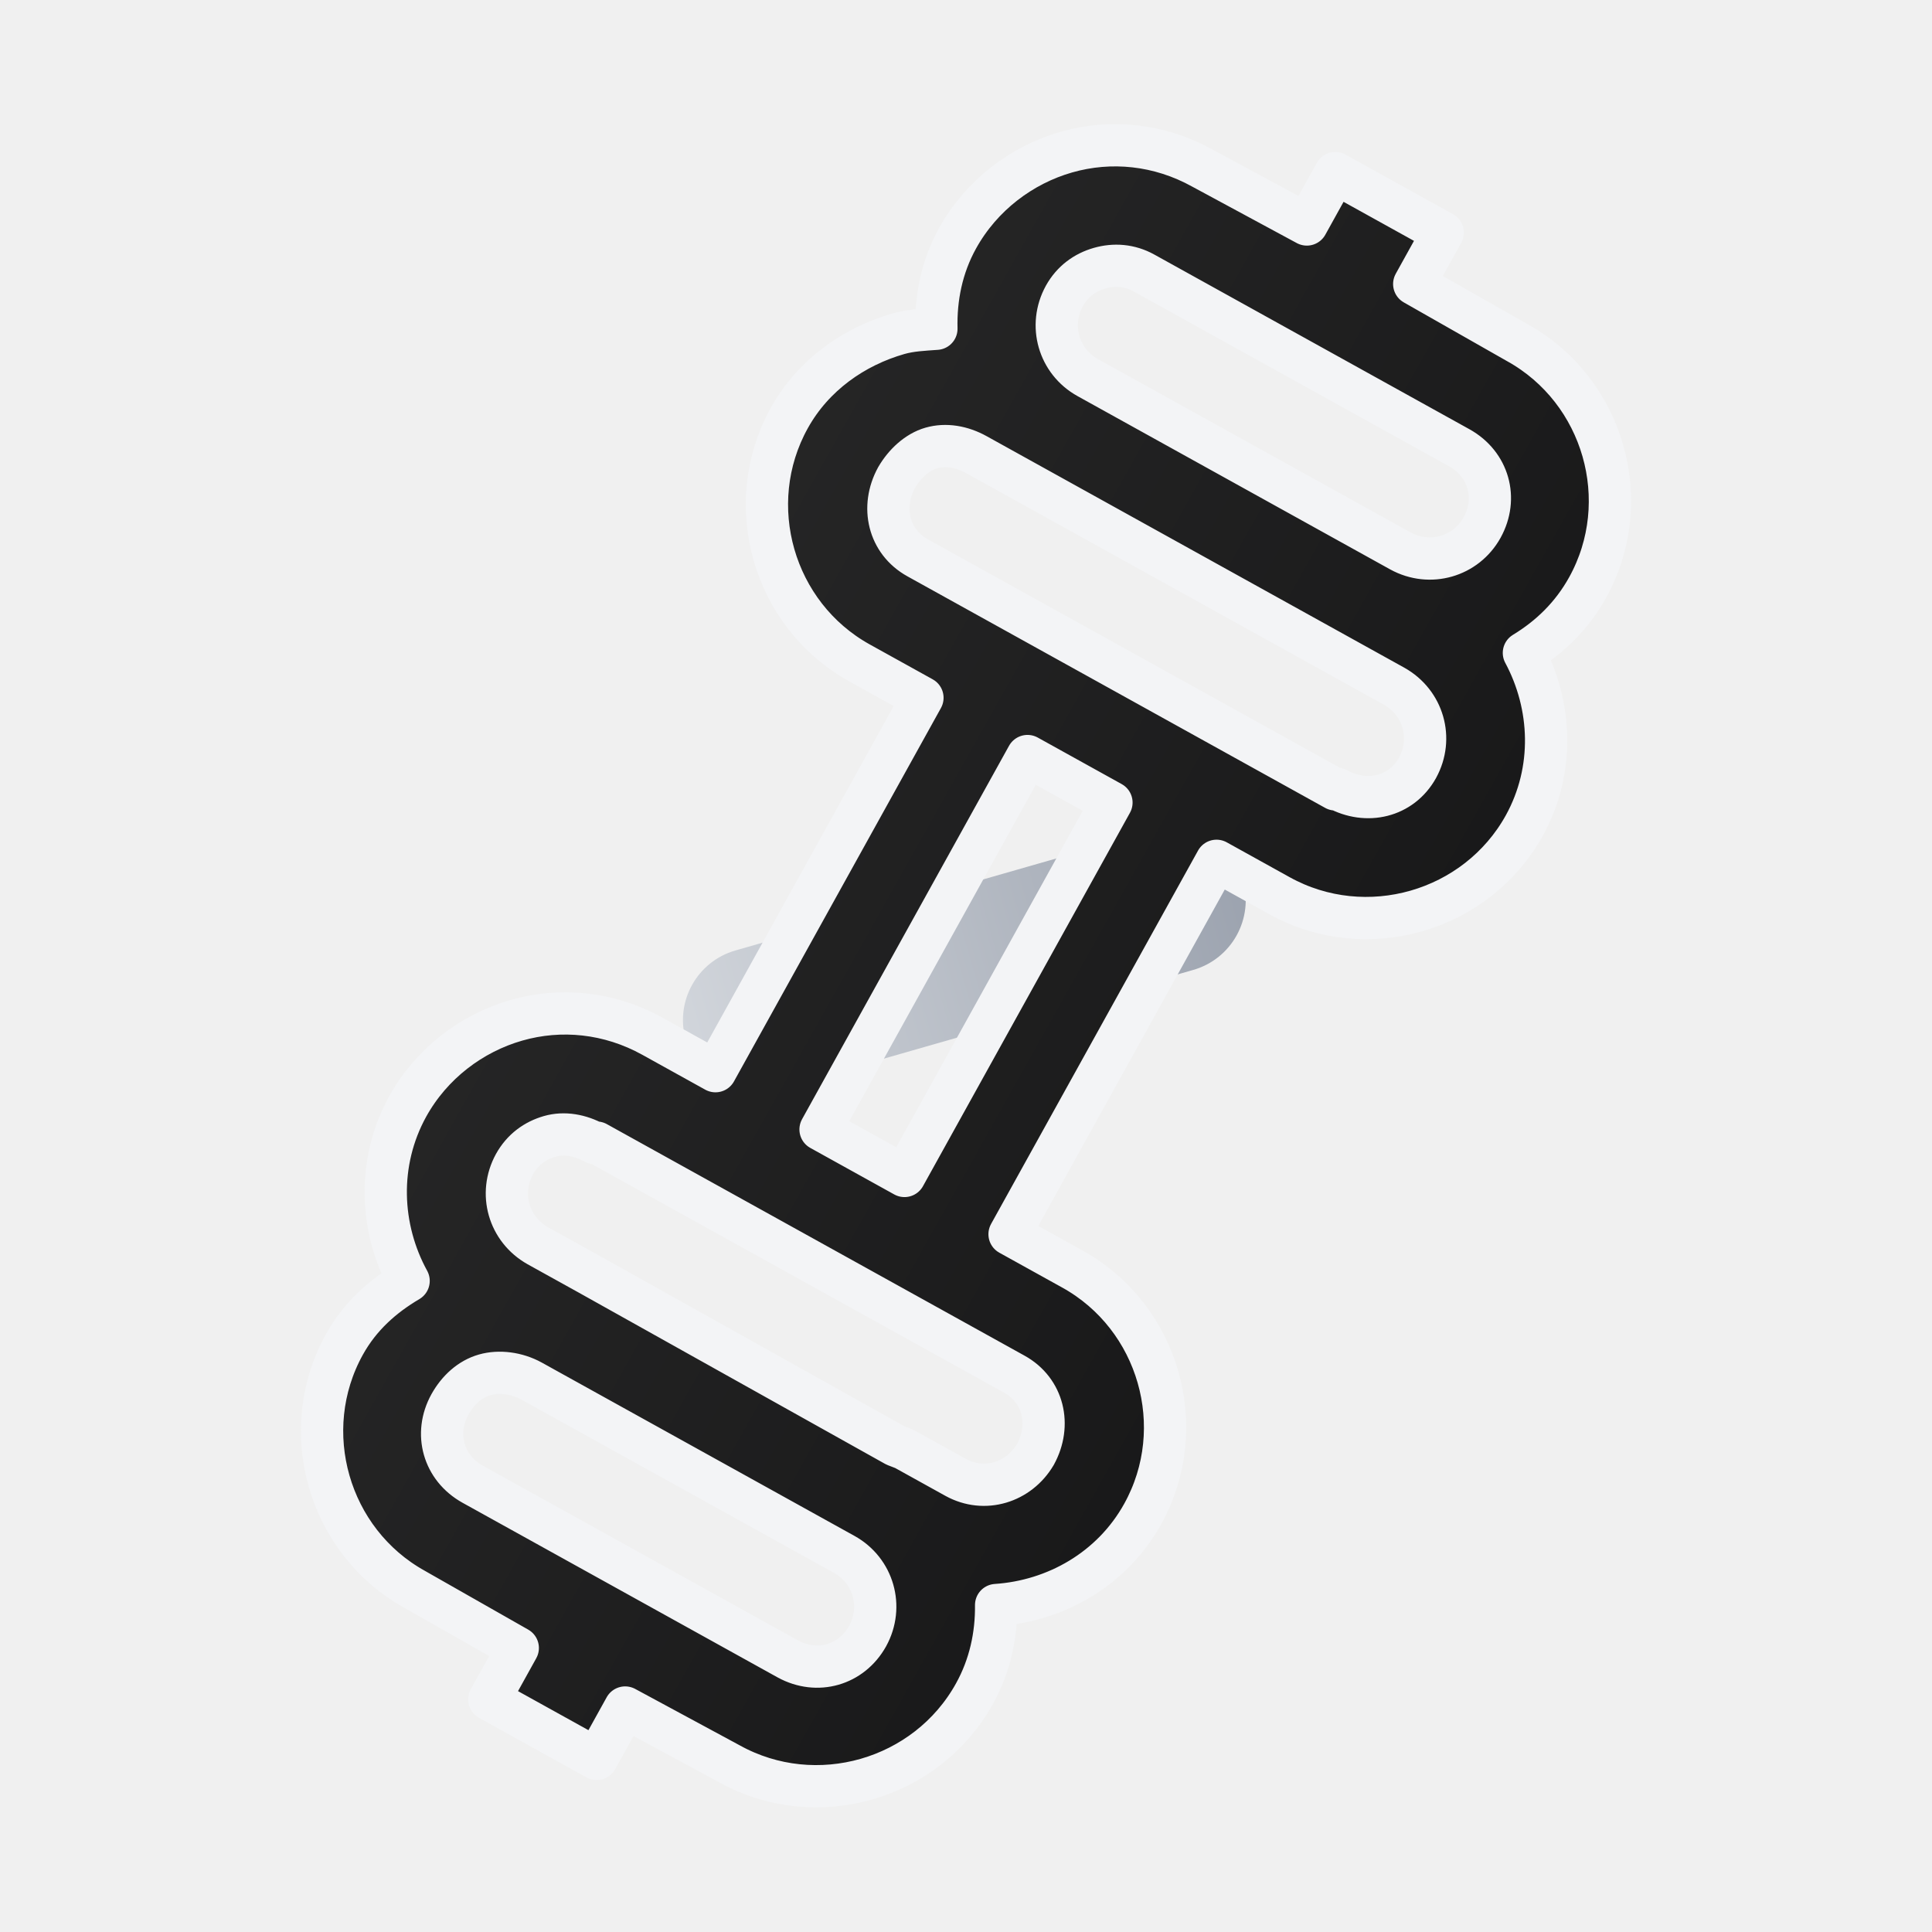
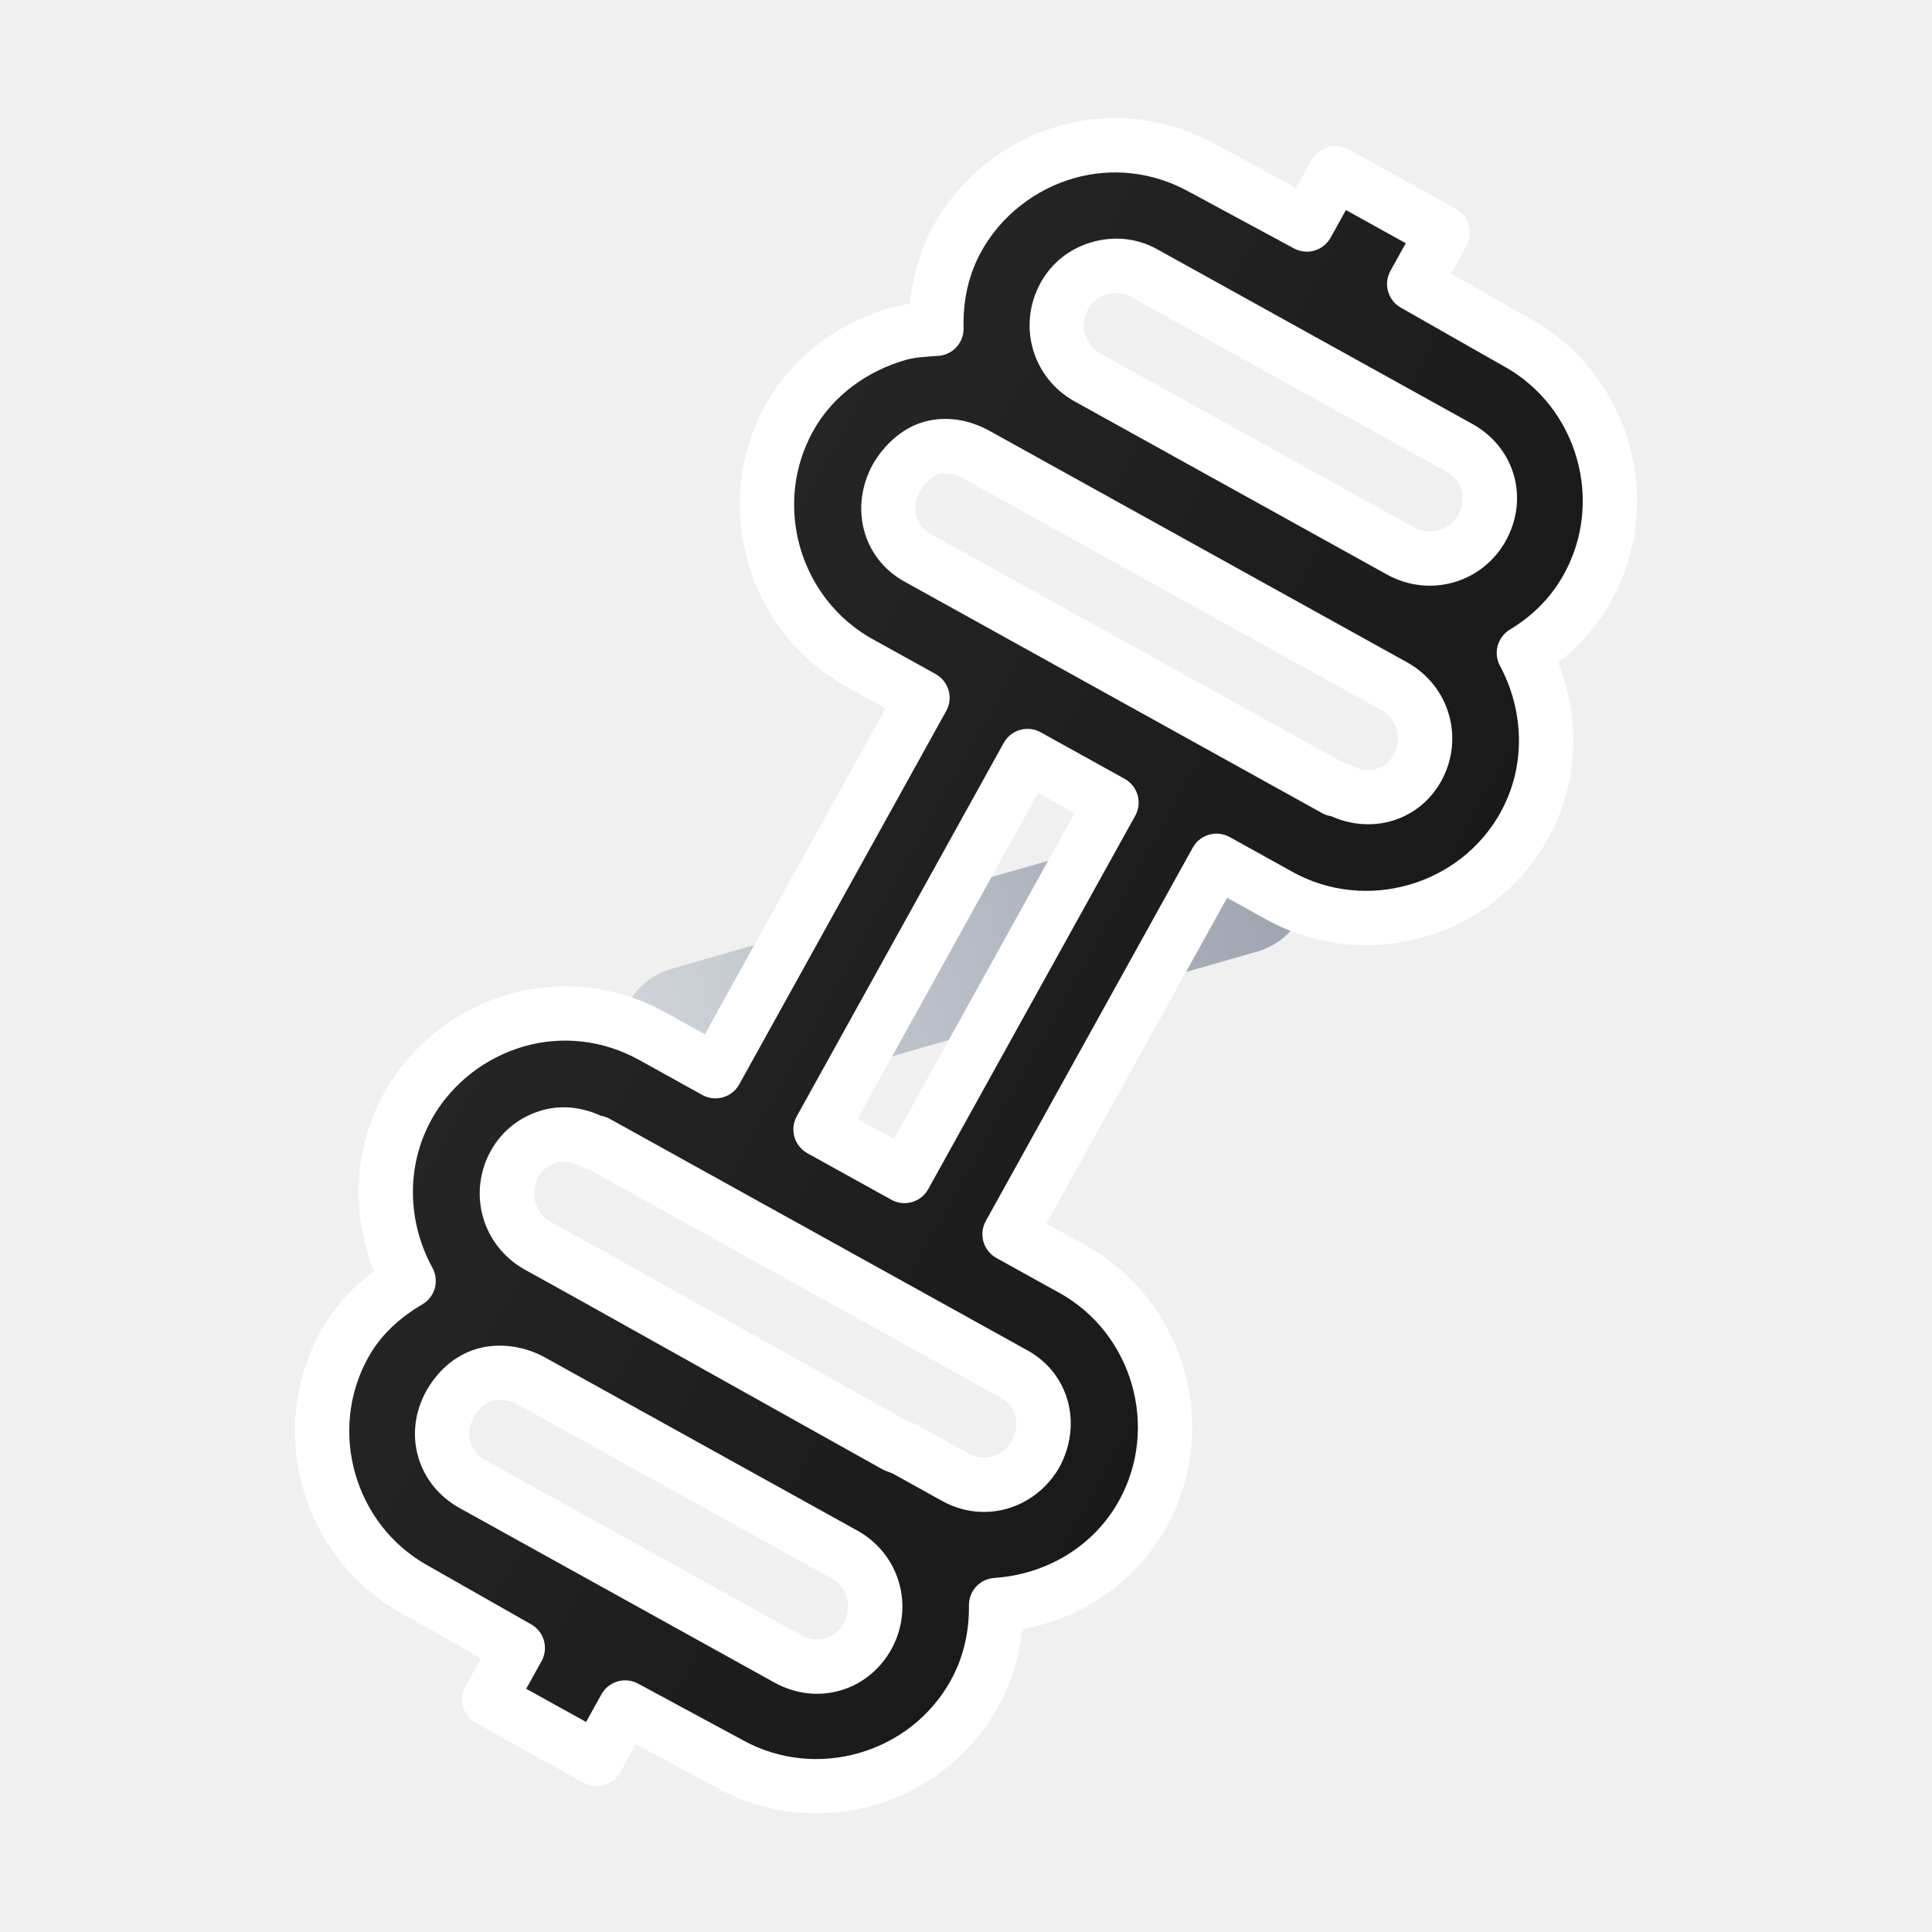
- <svg xmlns="http://www.w3.org/2000/svg" viewBox="0 0 32 32" role="img" aria-label="Sportshop dumbbell">
+ <svg xmlns="http://www.w3.org/2000/svg" viewBox="0 0 32 32" role="img" aria-label="Classic dumbbell">
  <defs>
    <linearGradient id="dumbbellFill" x1="0%" y1="0%" x2="100%" y2="100%">
      <stop offset="0%" stop-color="#2f2f2f" />
      <stop offset="100%" stop-color="#0f0f10" />
    </linearGradient>
    <linearGradient id="handleFill" x1="0%" y1="0%" x2="100%" y2="0%">
      <stop offset="0%" stop-color="#d1d5db" />
      <stop offset="100%" stop-color="#9ca3af" />
    </linearGradient>
  </defs>
  <g transform="rotate(-16 16 16)">
-     <rect x="11.2" y="14.7" width="9.6" height="2.4" rx="1.2" fill="url(#handleFill)" />
-     <path d="M 21.312 3.5 C 20.547 3.5 19.766 3.797 19.188 4.375 C 18.805 4.758 18.566 5.227 18.438 5.719 C 18.23 5.676 18.027 5.625 17.812 5.625 C 17.047 5.625 16.266 5.891 15.688 6.469 C 14.531 7.625 14.531 9.531 15.688 10.688 L 16.531 11.531 L 11.531 16.531 L 10.688 15.688 C 10.109 15.109 9.359 14.812 8.594 14.812 C 7.828 14.812 7.047 15.109 6.469 15.688 C 5.723 16.438 5.469 17.5 5.688 18.469 C 5.207 18.594 4.754 18.809 4.375 19.188 C 3.219 20.344 3.219 22.25 4.375 23.406 L 4.406 23.438 L 5.75 24.812 L 5.062 25.5 L 6.5 26.938 L 7.188 26.25 L 8.594 27.625 C 9.75 28.781 11.656 28.781 12.812 27.625 C 13.188 27.25 13.43 26.793 13.562 26.312 C 14.523 26.52 15.57 26.273 16.312 25.531 C 17.469 24.375 17.469 22.469 16.312 21.312 L 15.469 20.469 L 20.469 15.469 L 21.312 16.312 C 22.469 17.469 24.375 17.469 25.531 16.312 C 26.27 15.57 26.52 14.523 26.312 13.562 C 26.797 13.43 27.246 13.191 27.625 12.812 C 28.781 11.656 28.781 9.75 27.625 8.594 L 26.25 7.188 L 26.938 6.5 L 25.5 5.062 L 24.812 5.75 L 23.406 4.375 C 22.828 3.797 22.078 3.5 21.312 3.5 Z M 21.312 5.5 C 21.562 5.5 21.805 5.586 22 5.781 L 26.219 10 C 26.613 10.395 26.609 10.984 26.219 11.375 C 25.828 11.766 25.207 11.766 24.812 11.375 L 20.625 7.188 C 20.234 6.797 20.234 6.176 20.625 5.781 C 20.82 5.586 21.062 5.5 21.312 5.5 Z M 17.812 7.594 C 18.062 7.594 18.305 7.711 18.5 7.906 L 24.094 13.5 C 24.484 13.895 24.484 14.512 24.094 14.906 C 23.703 15.297 23.113 15.266 22.719 14.875 L 22.688 14.875 L 17.094 9.281 C 16.703 8.891 16.734 8.301 17.125 7.906 C 17.316 7.723 17.57 7.594 17.812 7.594 Z M 17.938 12.938 L 19.062 14.062 L 14.062 19.062 L 12.938 17.938 Z M 8.594 16.812 C 8.844 16.812 9.086 16.93 9.281 17.125 L 9.312 17.125 L 14.906 22.719 C 15.297 23.109 15.266 23.699 14.875 24.094 C 14.484 24.465 13.887 24.48 13.5 24.094 L 12.812 23.406 L 12.688 23.312 L 8.594 19.188 L 7.906 18.5 C 7.516 18.105 7.516 17.488 7.906 17.094 C 8.102 16.898 8.344 16.812 8.594 16.812 Z M 6.469 20.312 C 6.719 20.312 6.992 20.43 7.188 20.625 L 11.375 24.812 C 11.766 25.203 11.766 25.824 11.375 26.219 C 10.984 26.609 10.395 26.609 10 26.219 L 5.781 22 C 5.387 21.605 5.391 21.016 5.781 20.625 C 5.977 20.43 6.219 20.312 6.469 20.312 Z" fill="url(#dumbbellFill)" stroke="#f3f4f6" stroke-width="0.7" stroke-linejoin="round" />
+     <rect x="10.1" y="14.7" width="11.8" height="2.4" rx="1.2" fill="url(#handleFill)" />
+     <path d="M 21.312 3.5 C 20.547 3.5 19.766 3.797 19.188 4.375 C 18.805 4.758 18.566 5.227 18.438 5.719 C 18.23 5.676 18.027 5.625 17.812 5.625 C 17.047 5.625 16.266 5.891 15.688 6.469 C 14.531 7.625 14.531 9.531 15.688 10.688 L 16.531 11.531 L 11.531 16.531 L 10.688 15.688 C 10.109 15.109 9.359 14.812 8.594 14.812 C 7.828 14.812 7.047 15.109 6.469 15.688 C 5.723 16.438 5.469 17.5 5.688 18.469 C 5.207 18.594 4.754 18.809 4.375 19.188 C 3.219 20.344 3.219 22.25 4.375 23.406 L 4.406 23.438 L 5.75 24.812 L 5.062 25.5 L 6.5 26.938 L 7.188 26.25 L 8.594 27.625 C 9.75 28.781 11.656 28.781 12.812 27.625 C 13.188 27.25 13.43 26.793 13.562 26.312 C 14.523 26.52 15.57 26.273 16.312 25.531 C 17.469 24.375 17.469 22.469 16.312 21.312 L 15.469 20.469 L 20.469 15.469 L 21.312 16.312 C 22.469 17.469 24.375 17.469 25.531 16.312 C 26.27 15.57 26.52 14.523 26.312 13.562 C 26.797 13.43 27.246 13.191 27.625 12.812 C 28.781 11.656 28.781 9.75 27.625 8.594 L 26.25 7.188 L 26.938 6.5 L 25.5 5.062 L 24.812 5.75 L 23.406 4.375 C 22.828 3.797 22.078 3.5 21.312 3.5 Z M 21.312 5.5 C 21.562 5.5 21.805 5.586 22 5.781 L 26.219 10 C 26.613 10.395 26.609 10.984 26.219 11.375 C 25.828 11.766 25.207 11.766 24.812 11.375 L 20.625 7.188 C 20.234 6.797 20.234 6.176 20.625 5.781 C 20.82 5.586 21.062 5.5 21.312 5.5 Z M 17.812 7.594 C 18.062 7.594 18.305 7.711 18.5 7.906 L 24.094 13.5 C 24.484 13.895 24.484 14.512 24.094 14.906 C 23.703 15.297 23.113 15.266 22.719 14.875 L 22.688 14.875 L 17.094 9.281 C 16.703 8.891 16.734 8.301 17.125 7.906 C 17.316 7.723 17.57 7.594 17.812 7.594 Z M 17.938 12.938 L 19.062 14.062 L 14.062 19.062 L 12.938 17.938 Z M 8.594 16.812 C 8.844 16.812 9.086 16.93 9.281 17.125 L 9.312 17.125 L 14.906 22.719 C 15.297 23.109 15.266 23.699 14.875 24.094 C 14.484 24.465 13.887 24.48 13.5 24.094 L 12.812 23.406 L 12.688 23.312 L 8.594 19.188 L 7.906 18.5 C 7.516 18.105 7.516 17.488 7.906 17.094 C 8.102 16.898 8.344 16.812 8.594 16.812 Z M 6.469 20.312 C 6.719 20.312 6.992 20.43 7.188 20.625 L 11.375 24.812 C 11.766 25.203 11.766 25.824 11.375 26.219 C 10.984 26.609 10.395 26.609 10 26.219 L 5.781 22 C 5.387 21.605 5.391 21.016 5.781 20.625 C 5.977 20.43 6.219 20.312 6.469 20.312 Z" fill="url(#dumbbellFill)" stroke="#ffffff" stroke-width="0.9" stroke-linejoin="round" />
  </g>
</svg>
